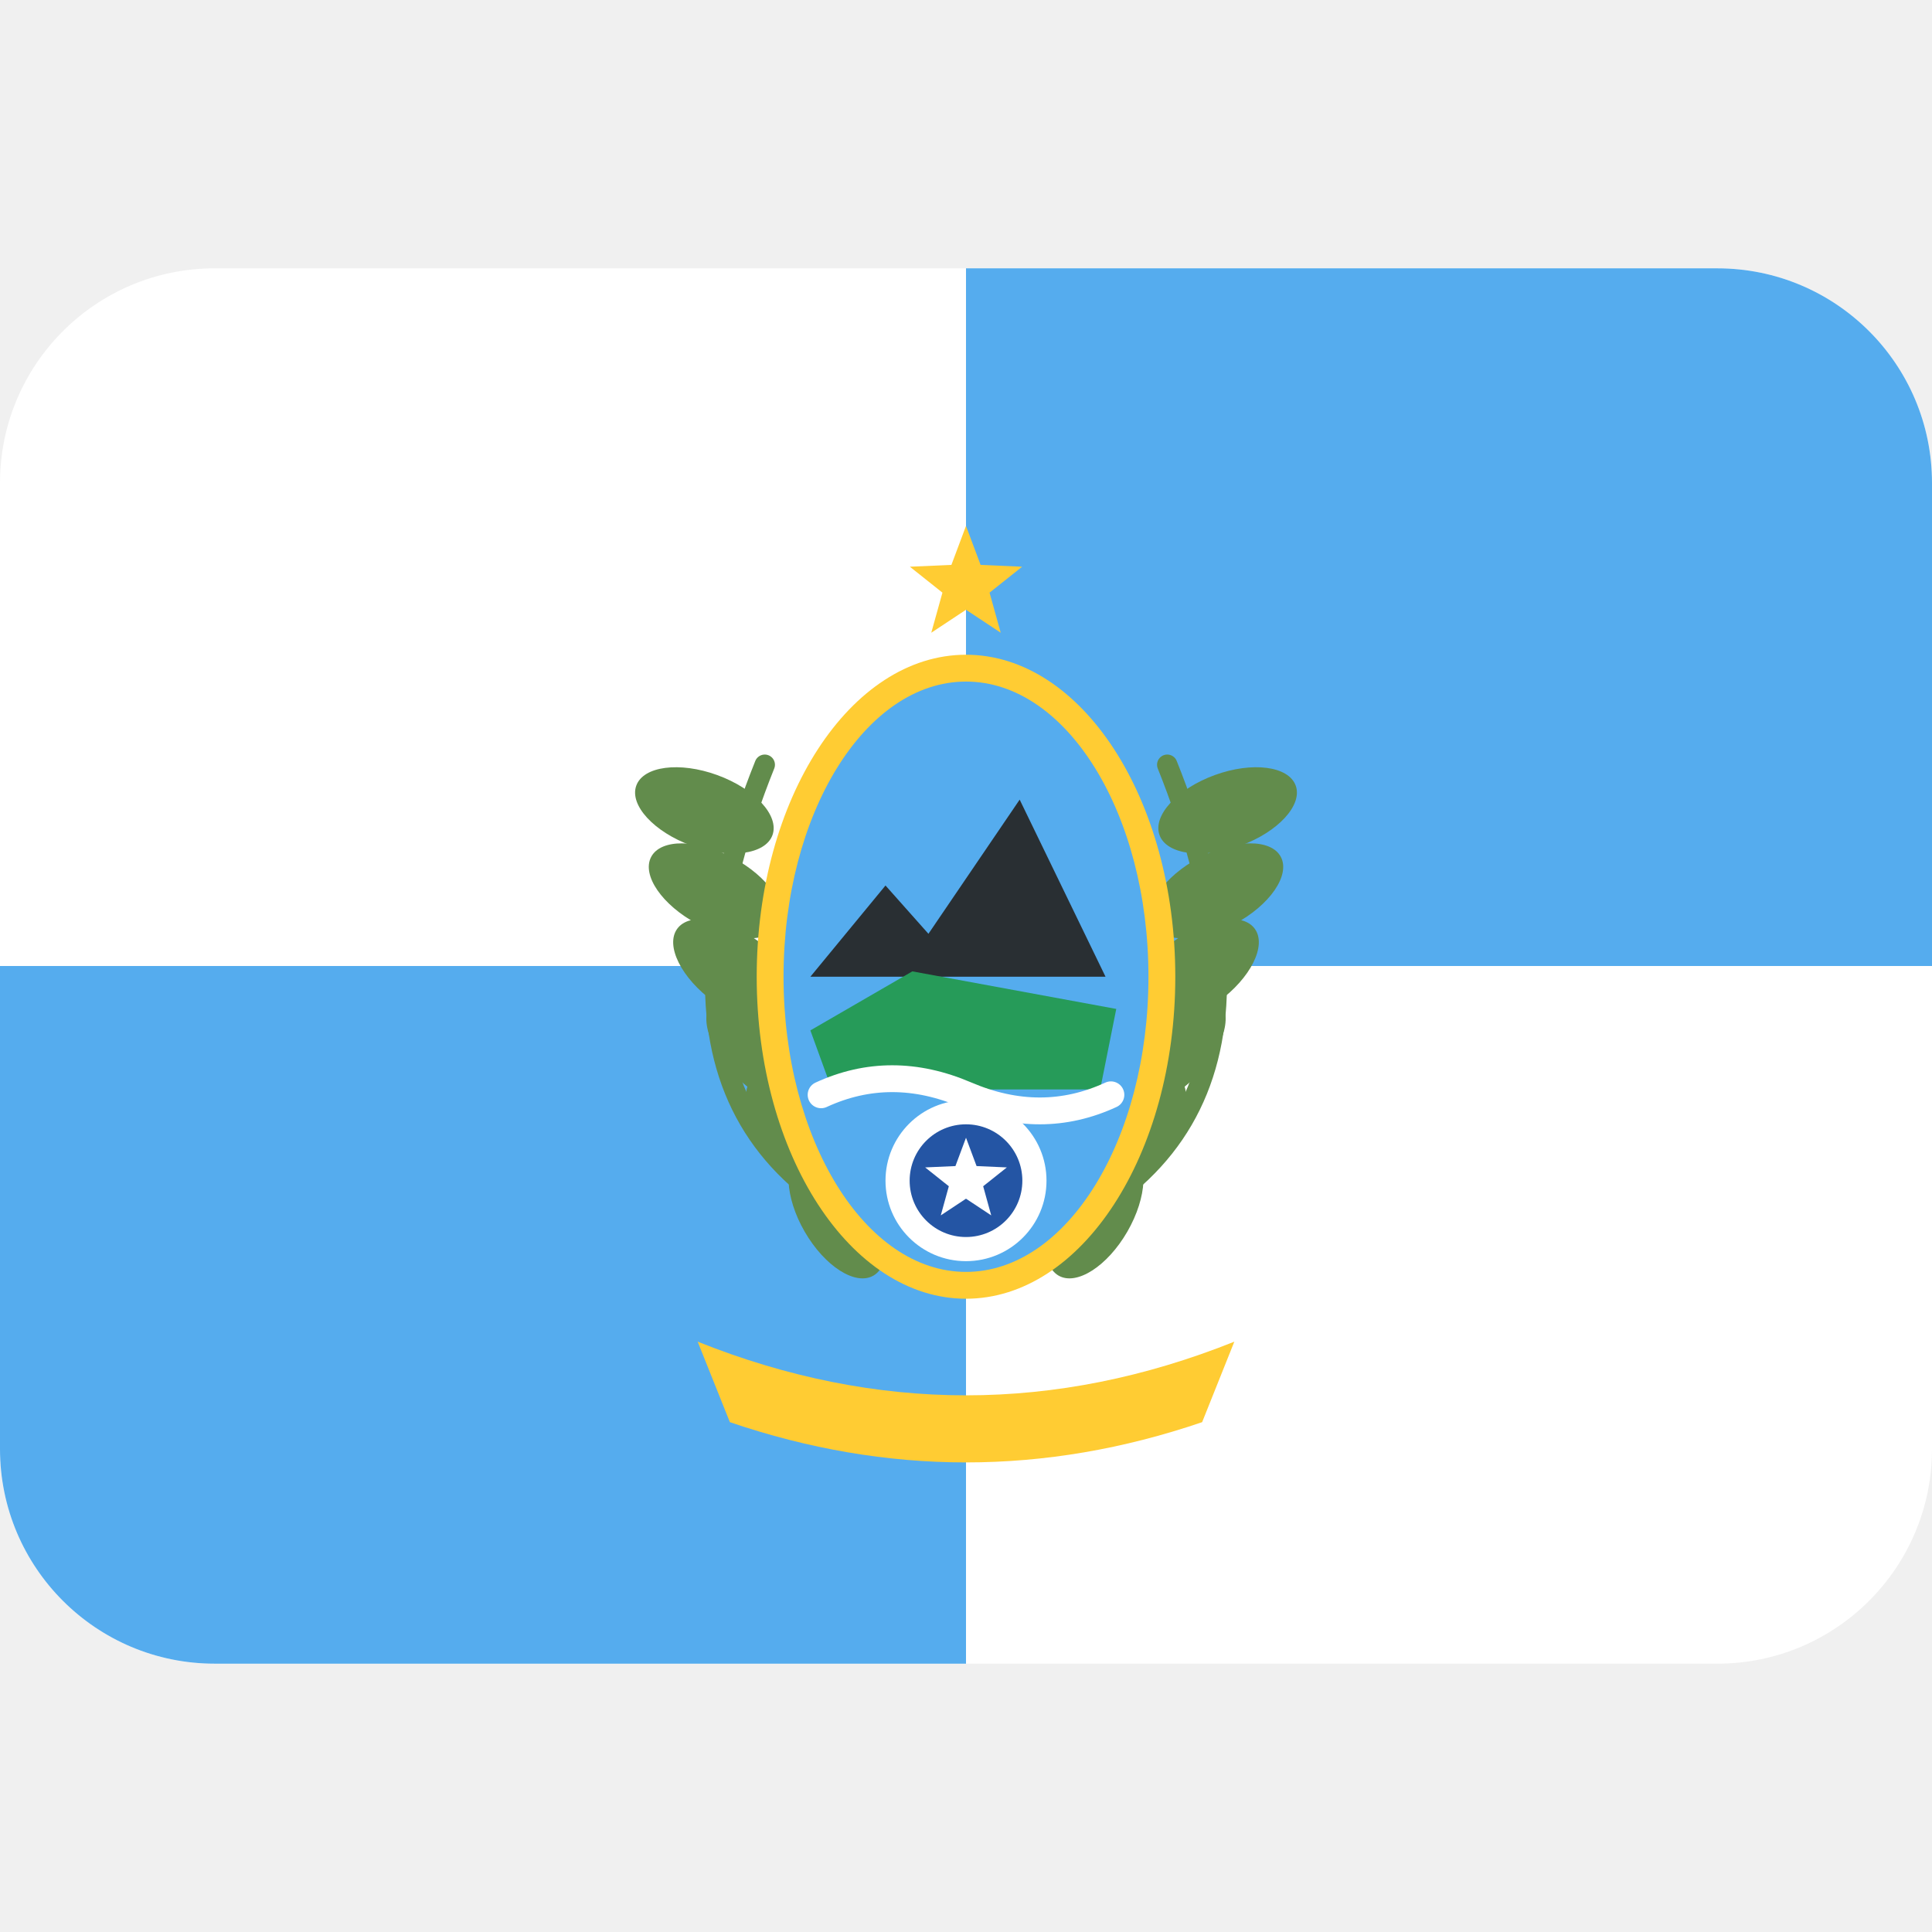
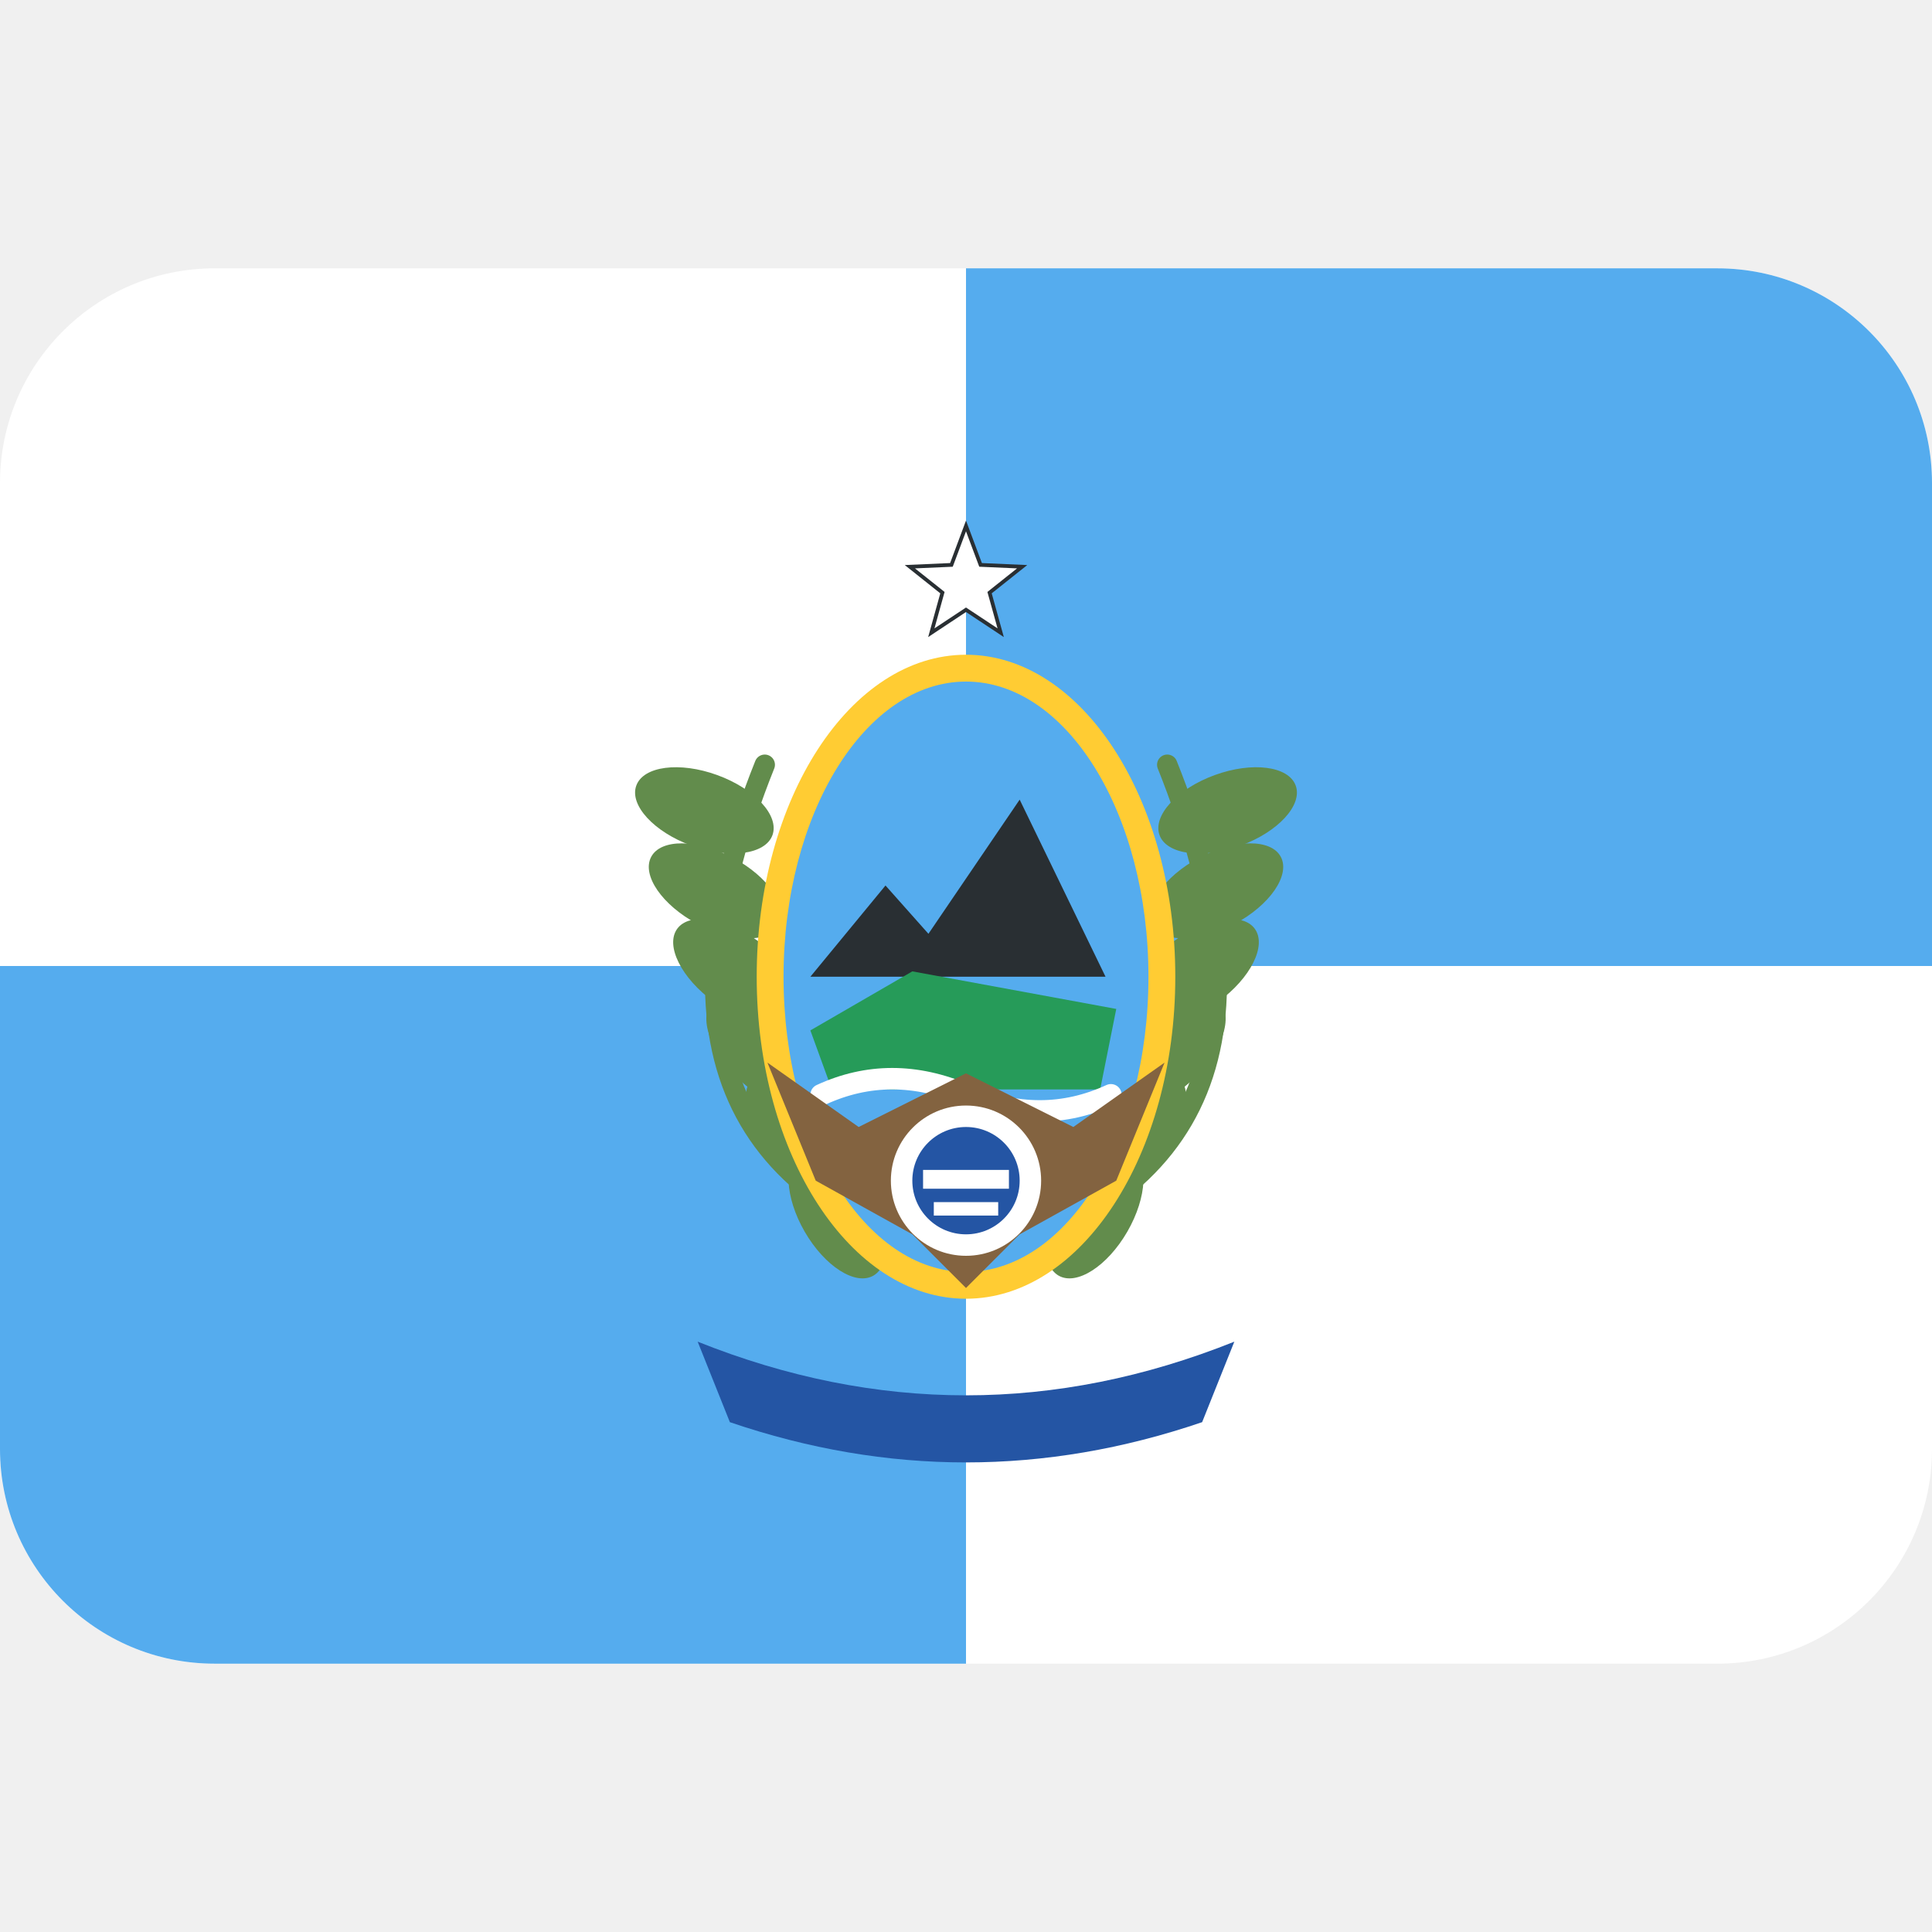
<svg xmlns="http://www.w3.org/2000/svg" width="36" height="36" viewBox="0 0 36 36" role="img" aria-labelledby="br-rj-title br-rj-desc">
  <defs>
    <clipPath id="br-rj-clip">
      <rect y="5" width="36" height="26" rx="4" />
    </clipPath>
  </defs>
  <g clip-path="url(#br-rj-clip)">
    <rect x="0" y="5" width="36" height="26" fill="#FFFFFF" />
    <rect x="18" y="5" width="18" height="13" fill="#55ACEE" />
    <rect x="0" y="18" width="18" height="13" fill="#55ACEE" />
    <path d="M18 23.5 Q11.25 21.75 14.25 14.25" fill="none" stroke="#628C4C" stroke-width="0.38" stroke-linecap="round" stroke-linejoin="round" />
    <g transform="rotate(-30 15.6 22.6)">
      <ellipse cx="15.6" cy="22.6" rx="0.7" ry="1.35" fill="#628C4C" />
    </g>
    <g transform="rotate(-38 14.896 21.1)">
      <ellipse cx="14.896" cy="21.1" rx="0.7" ry="1.35" fill="#628C4C" />
    </g>
    <g transform="rotate(-46 14.248 19.6)">
      <ellipse cx="14.248" cy="19.6" rx="0.7" ry="1.35" fill="#628C4C" />
    </g>
    <g transform="rotate(-54 13.711 18.1)">
      <ellipse cx="13.711" cy="18.1" rx="0.7" ry="1.35" fill="#628C4C" />
    </g>
    <g transform="rotate(-62 13.326 16.6)">
      <ellipse cx="13.326" cy="16.6" rx="0.7" ry="1.35" fill="#628C4C" />
    </g>
    <g transform="rotate(-70 13.125 15.1)">
      <ellipse cx="13.125" cy="15.1" rx="0.7" ry="1.35" fill="#628C4C" />
    </g>
    <path d="M18 23.5 Q24.75 21.75 21.75 14.25" fill="none" stroke="#628C4C" stroke-width="0.38" stroke-linecap="round" stroke-linejoin="round" />
    <g transform="rotate(30 20.4 22.6)">
      <ellipse cx="20.4" cy="22.6" rx="0.7" ry="1.35" fill="#628C4C" />
    </g>
    <g transform="rotate(38 21.104 21.1)">
      <ellipse cx="21.104" cy="21.1" rx="0.7" ry="1.35" fill="#628C4C" />
    </g>
    <g transform="rotate(46 21.752 19.6)">
      <ellipse cx="21.752" cy="19.6" rx="0.7" ry="1.35" fill="#628C4C" />
    </g>
    <g transform="rotate(54 22.289 18.1)">
      <ellipse cx="22.289" cy="18.1" rx="0.7" ry="1.35" fill="#628C4C" />
    </g>
    <g transform="rotate(62 22.674 16.6)">
      <ellipse cx="22.674" cy="16.6" rx="0.7" ry="1.35" fill="#628C4C" />
    </g>
    <g transform="rotate(70 22.875 15.1)">
      <ellipse cx="22.875" cy="15.1" rx="0.7" ry="1.35" fill="#628C4C" />
    </g>
-     <polygon points="18,9.8 18.272,10.526 19.046,10.56 18.439,11.043 18.647,11.79 18,11.362 17.353,11.79 17.561,11.043 16.954,10.56 17.728,10.526" fill="#FFCC33" />
+     <polygon points="18,9.7 18.296,10.492 19.141,10.529 18.479,11.056 18.705,11.871 18,11.404 17.295,11.871 17.521,11.056 16.859,10.529 17.704,10.492" fill="#292F33" />
+     <polygon points="18,9.9 18.247,10.56 18.951,10.591 18.399,11.03 18.588,11.709 18,11.32 17.412,11.709 17.601,11.03 17.049,10.591 17.753,10.56" fill="#FFFFFF" />
    <ellipse cx="18" cy="18.2" rx="3.9" ry="6" fill="#FFCC33" />
    <ellipse cx="18" cy="18.2" rx="3.4" ry="5.5" fill="#55ACEE" />
    <polygon points="15.1,18.2 16.5,16.5 17.3,17.4 19,14.9 20.6,18.2" fill="#292F33" />
    <polygon points="15.1,19.2 17,18.1 20.8,18.8 20.5,20.3 15.5,20.3" fill="#269B59" />
-     <path d="M15.3 20.4Q16.6 19.8 18 20.4T20.7 20.4" fill="none" stroke="#FFFFFF" stroke-width="0.5" stroke-linecap="round" stroke-linejoin="round" />
-     <circle cx="18" cy="22" r="1.5" fill="#FFFFFF" />
-     <circle cx="18" cy="22" r="1.05" fill="#2455A4" />
-     <polygon points="18,21.2 18.197,21.728 18.761,21.753 18.32,22.104 18.47,22.647 18,22.336 17.53,22.647 17.68,22.104 17.239,21.753 17.803,21.728" fill="#FFFFFF" />
-     <path d="M13 25Q18 27 23 25L22.4 26.5Q18 28 13.6 26.5Z" fill="#FFCC33" />
+     <path d="M15.3 20.4Q16.6 19.8 18 20.4T20.7 20.4" fill="none" stroke="#FFFFFF" stroke-width="0.4" stroke-linecap="round" stroke-linejoin="round" />
+     <path d="M18 20L16 21L14.3 19.8L15.2 22L17 23L18 24L19 23L20.8 22L21.7 19.8L20 21Z" fill="#836340" />
+     <circle cx="18" cy="22" r="1.4" fill="#FFFFFF" />
+     <circle cx="18" cy="22" r="1" fill="#2455A4" />
+     <rect x="17.2" y="21.8" width="1.6" height="0.35" fill="#FFFFFF" />
+     <rect x="17.4" y="22.4" width="1.2" height="0.25" fill="#FFFFFF" />
+     <path d="M13 25Q18 27 23 25L22.4 26.5Q18 28 13.6 26.5Z" fill="#2455A4" />
  </g>
</svg>
